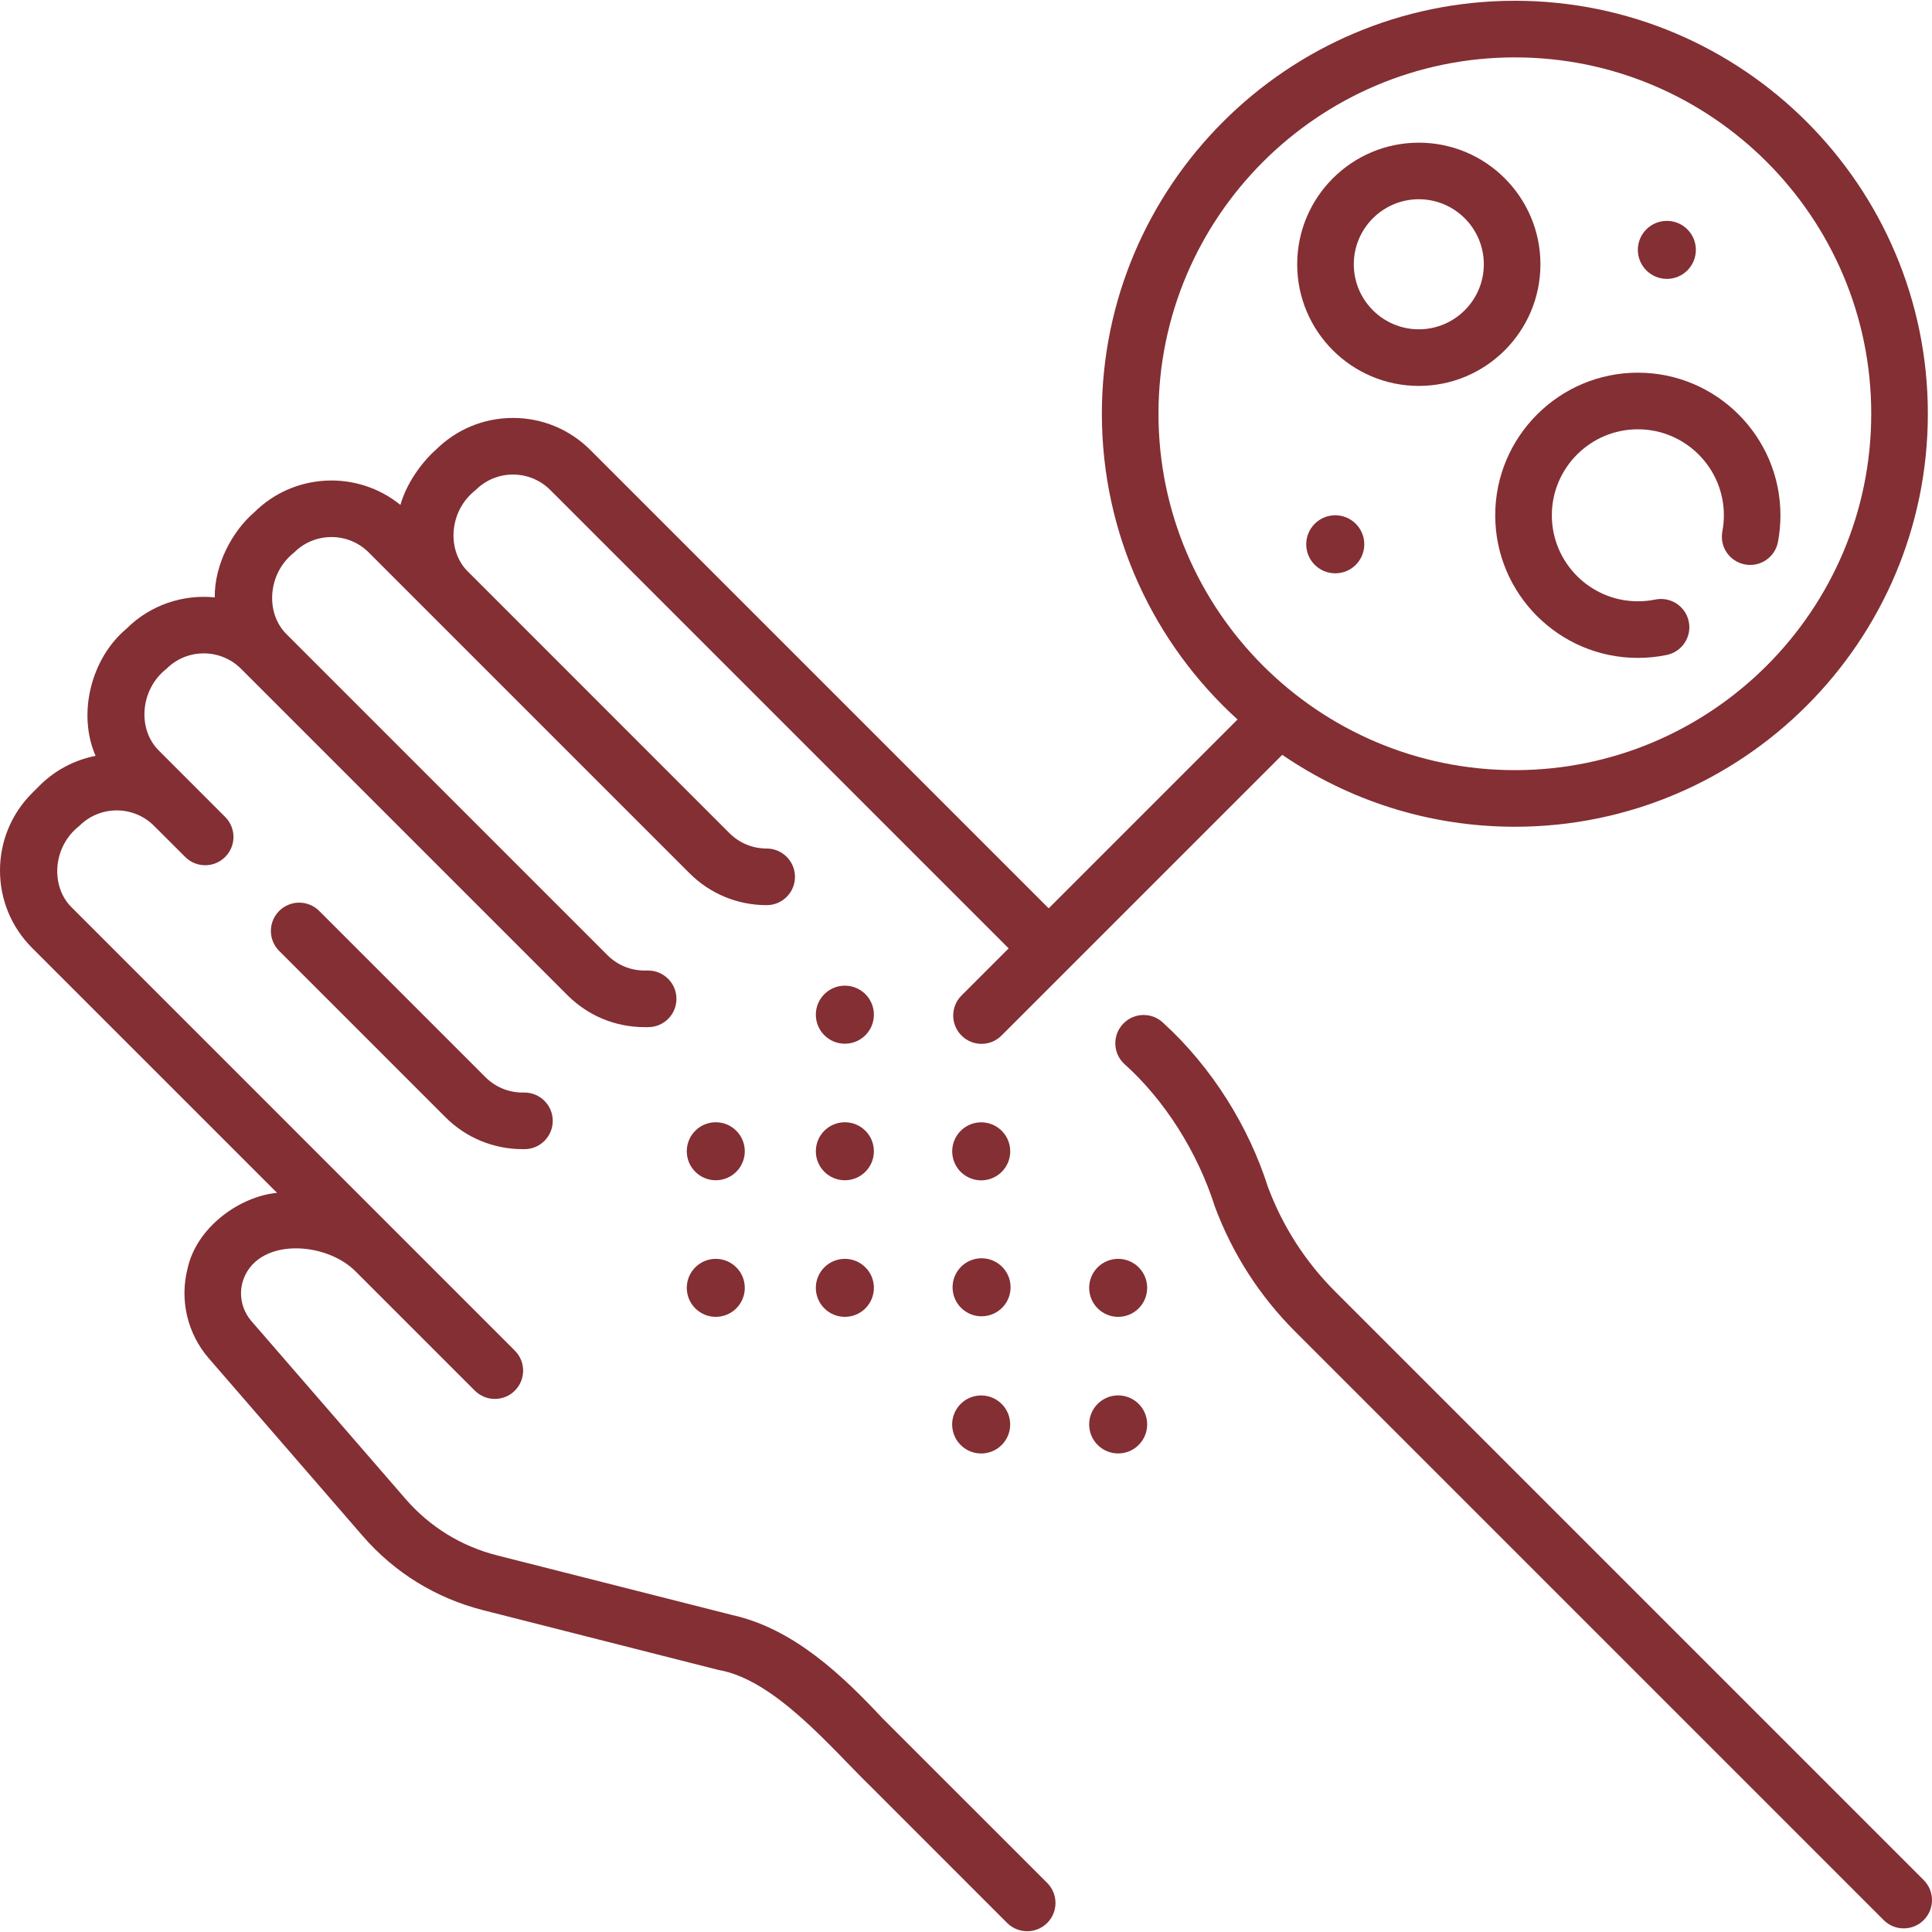
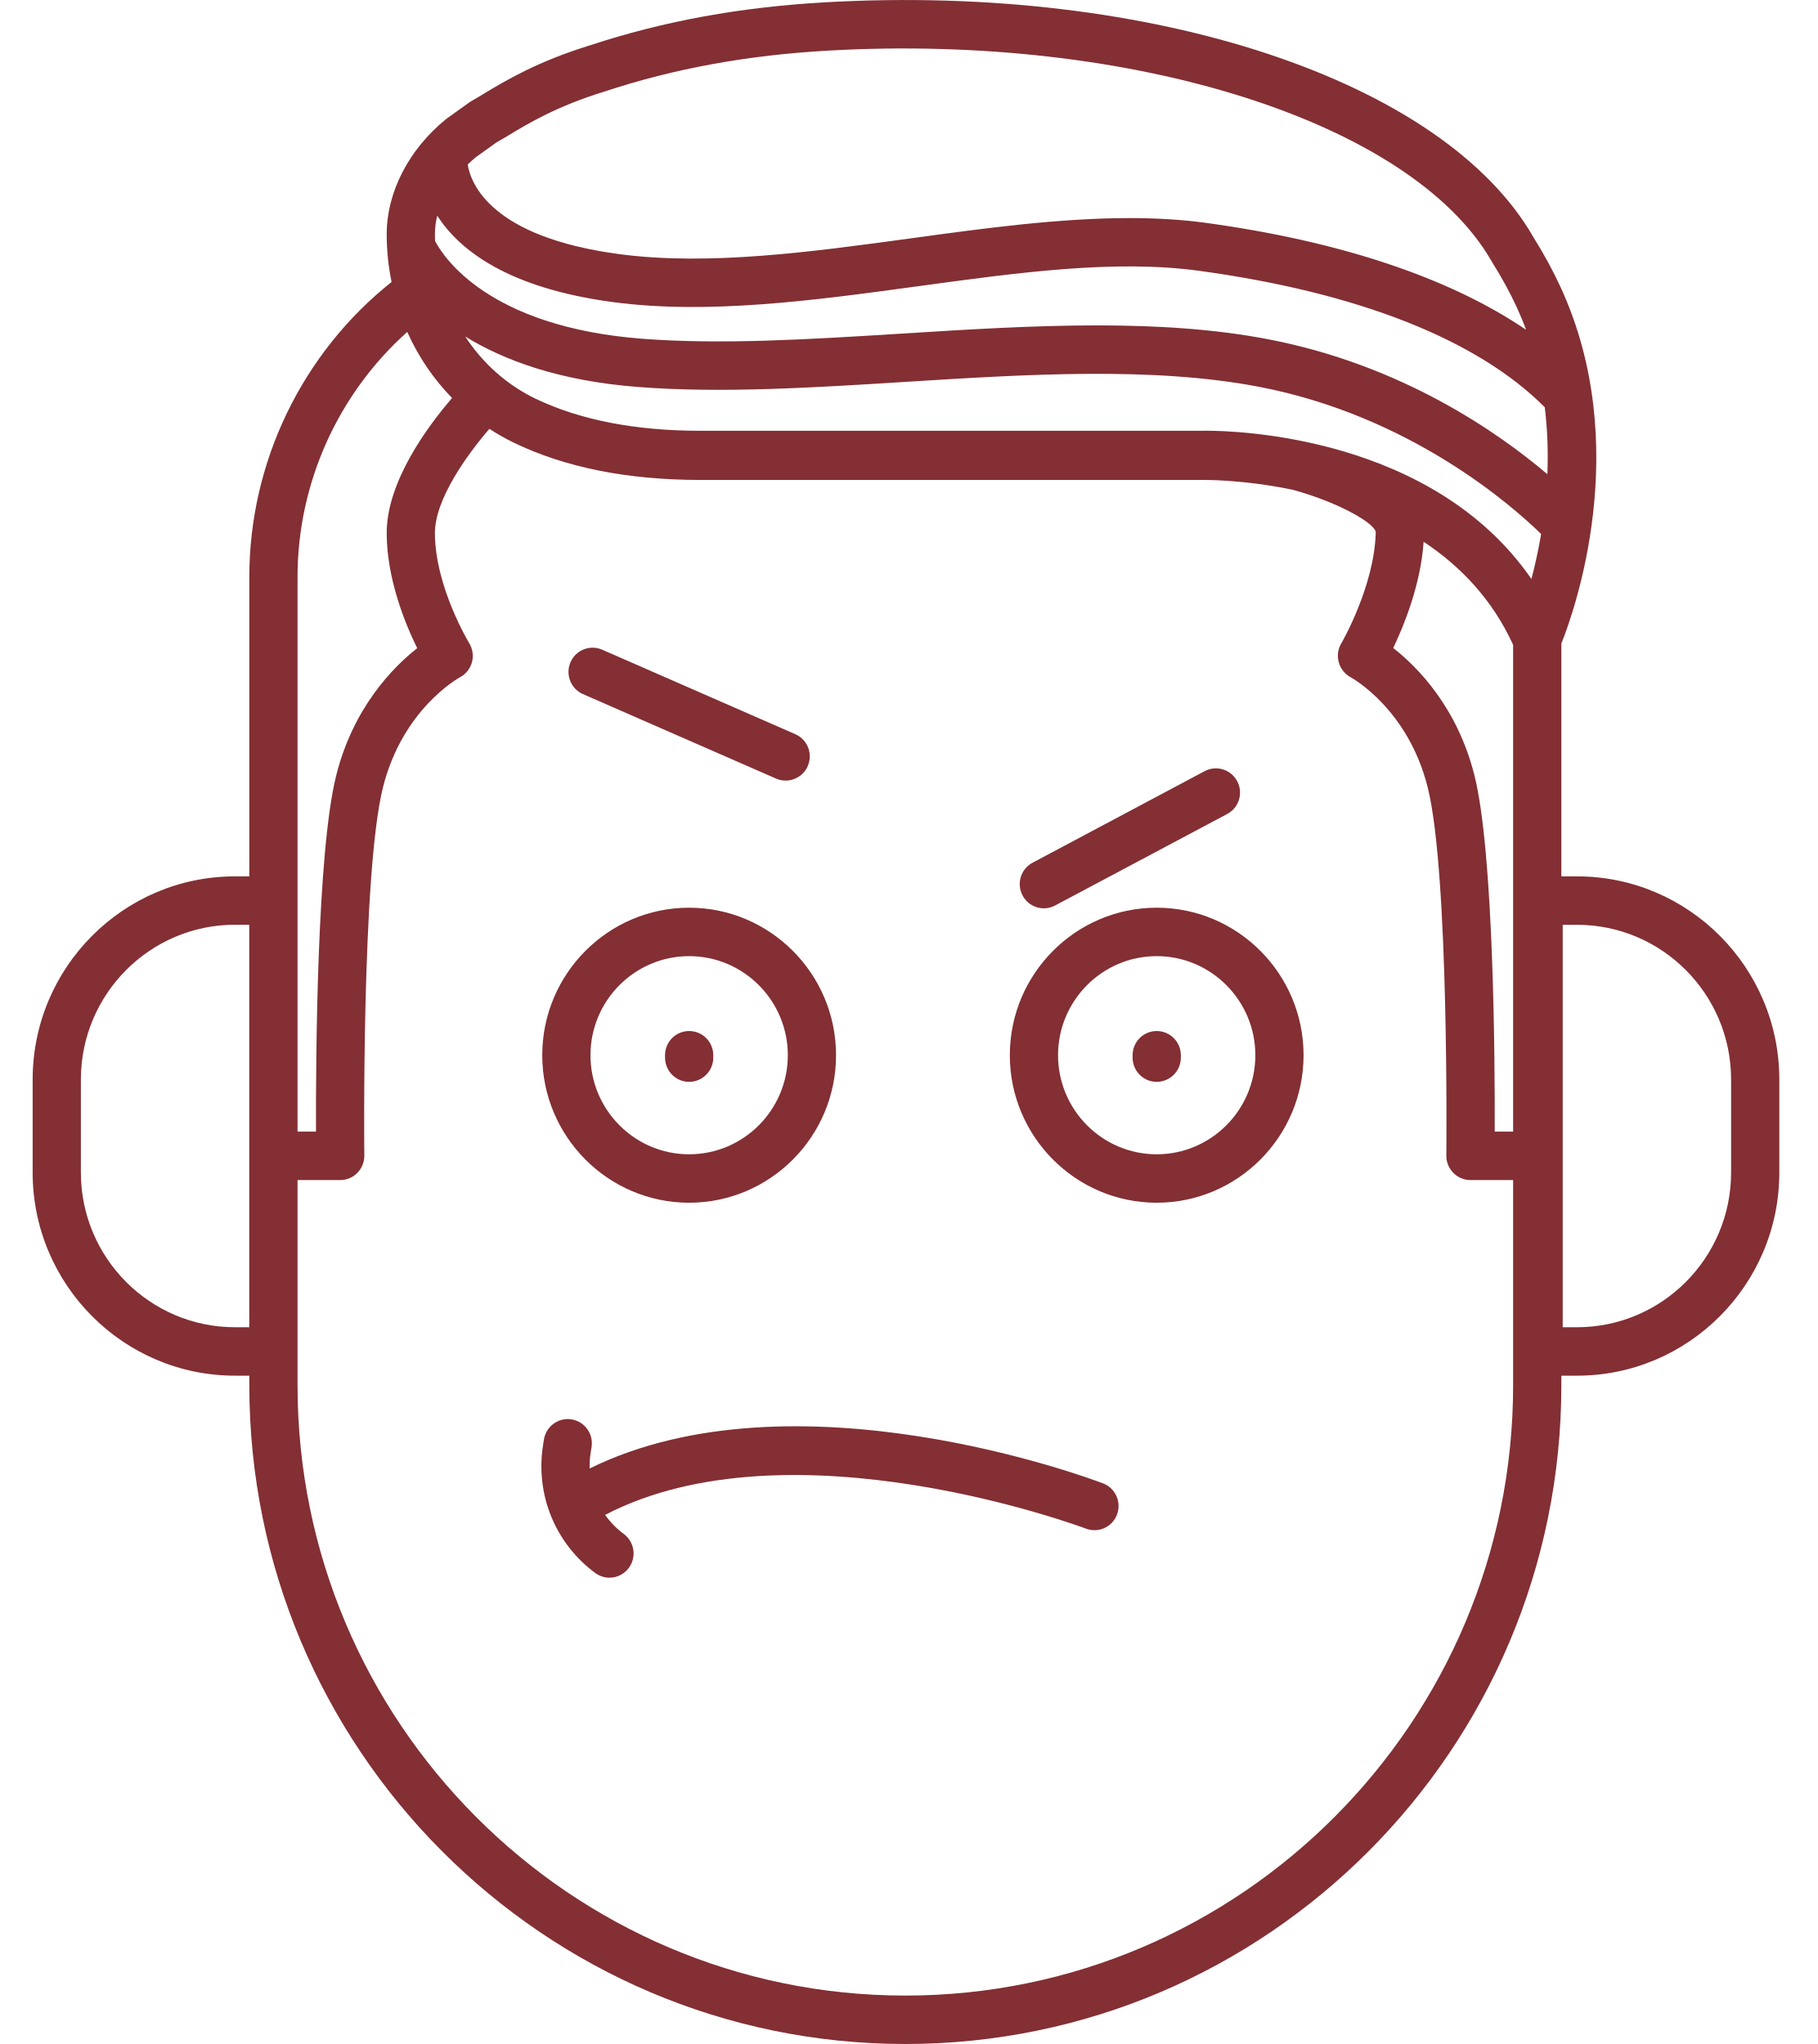
- <svg xmlns="http://www.w3.org/2000/svg" width="40" height="40" viewBox="0 0 40 40" fill="none">
-   <path d="M39.828 38.925L27.647 26.744C27.028 26.125 26.558 25.395 26.251 24.575C25.855 23.328 25.095 22.102 24.092 21.186C23.863 20.957 23.492 20.957 23.263 21.186C23.034 21.415 23.034 21.786 23.263 22.014C24.111 22.769 24.796 23.855 25.154 24.986C25.52 25.964 26.08 26.834 26.818 27.572L39 39.754C39.114 39.868 39.264 39.925 39.414 39.925C39.564 39.925 39.714 39.868 39.828 39.754C40.057 39.525 40.057 39.154 39.828 38.925Z" fill="#832F34" />
-   <path d="M10.821 22.62C10.53 22.62 10.256 22.507 10.05 22.301L6.609 18.86C6.38 18.631 6.009 18.631 5.78 18.86C5.551 19.089 5.551 19.46 5.78 19.688L9.222 23.13C9.649 23.557 10.217 23.792 10.821 23.792H10.858C11.181 23.792 11.444 23.53 11.444 23.206C11.444 22.883 11.181 22.62 10.858 22.62H10.821V22.62Z" fill="#832F34" />
-   <path d="M26.548 15.628C27.92 16.567 29.579 17.117 31.364 17.117C36.078 17.117 39.914 13.281 39.914 8.566C39.914 3.852 36.078 0.016 31.364 0.016C26.649 0.016 22.813 3.852 22.813 8.566C22.813 11.073 23.898 13.331 25.622 14.896L21.712 18.806L12.222 9.316C11.794 8.889 11.226 8.653 10.621 8.653C10.016 8.653 9.448 8.889 9.02 9.316C8.73 9.573 8.416 10.007 8.29 10.454C7.402 9.731 6.089 9.783 5.261 10.61C4.807 10.999 4.439 11.692 4.446 12.368C3.793 12.303 3.117 12.519 2.617 13.018C1.89 13.626 1.596 14.771 1.979 15.649C1.552 15.733 1.145 15.939 0.816 16.269L0.663 16.422C0.236 16.849 0 17.418 0 18.023C0 18.628 0.236 19.196 0.663 19.624L5.736 24.697C4.979 24.766 4.078 25.393 3.885 26.256C3.715 26.912 3.878 27.609 4.322 28.122L7.509 31.8C8.166 32.559 9.028 33.09 10.002 33.337L14.873 34.574C16.047 34.773 17.226 36.212 18.027 36.987L20.852 39.813C20.966 39.927 21.116 39.984 21.266 39.984C21.416 39.984 21.566 39.927 21.681 39.813C21.91 39.584 21.91 39.213 21.681 38.984L18.273 35.577C17.44 34.687 16.433 33.721 15.162 33.438L10.29 32.202C9.55 32.014 8.895 31.61 8.395 31.032L5.208 27.355C5.014 27.13 4.945 26.837 5.02 26.55C5.289 25.612 6.748 25.683 7.378 26.339L9.831 28.792C10.06 29.02 10.431 29.02 10.659 28.792C10.888 28.563 10.888 28.192 10.659 27.963L1.492 18.795C1.047 18.37 1.076 17.541 1.644 17.098C2.07 16.672 2.763 16.672 3.189 17.098L3.834 17.742C4.063 17.971 4.434 17.971 4.662 17.742C4.891 17.514 4.891 17.142 4.662 16.914L3.294 15.545C2.838 15.1 2.901 14.273 3.446 13.847C3.872 13.421 4.565 13.421 4.991 13.847L11.748 20.604C12.175 21.031 12.743 21.266 13.347 21.266H13.419C13.743 21.266 14.005 21.004 14.005 20.68C14.005 20.357 13.743 20.094 13.419 20.094H13.347C13.056 20.094 12.782 19.981 12.576 19.775L5.938 13.136C5.482 12.691 5.545 11.864 6.09 11.439C6.296 11.232 6.571 11.119 6.863 11.119C7.154 11.119 7.429 11.232 7.635 11.439L14.274 18.078C14.701 18.505 15.269 18.74 15.873 18.74C16.197 18.74 16.459 18.478 16.459 18.154C16.459 17.831 16.197 17.568 15.873 17.568C15.582 17.568 15.308 17.455 15.102 17.249L9.696 11.842C9.251 11.417 9.28 10.588 9.849 10.145C10.055 9.939 10.329 9.825 10.621 9.825C10.913 9.825 11.187 9.939 11.393 10.145L20.883 19.635L19.907 20.611C19.678 20.84 19.678 21.211 19.907 21.44C20.021 21.554 20.171 21.612 20.321 21.612C20.471 21.612 20.621 21.554 20.735 21.44L26.548 15.628ZM23.985 8.566C23.985 4.498 27.295 1.188 31.364 1.188C35.432 1.188 38.742 4.498 38.742 8.566C38.742 12.635 35.432 15.945 31.364 15.945C27.295 15.945 23.985 12.635 23.985 8.566Z" fill="#832F34" />
-   <path d="M20.41 30.085C20.738 30.032 20.96 29.724 20.907 29.396C20.854 29.069 20.545 28.846 20.218 28.899C19.89 28.952 19.668 29.261 19.721 29.588C19.774 29.916 20.082 30.138 20.41 30.085Z" fill="#832F34" />
-   <path d="M23.15 30.092C23.482 30.092 23.751 29.823 23.751 29.491C23.751 29.159 23.482 28.89 23.15 28.89C22.819 28.89 22.55 29.159 22.55 29.491C22.55 29.823 22.819 30.092 23.15 30.092Z" fill="#832F34" />
-   <path d="M14.819 27.264C15.151 27.264 15.42 26.995 15.42 26.663C15.42 26.332 15.151 26.063 14.819 26.063C14.488 26.063 14.219 26.332 14.219 26.663C14.219 26.995 14.488 27.264 14.819 27.264Z" fill="#832F34" />
-   <path d="M17.492 27.264C17.824 27.264 18.093 26.995 18.093 26.663C18.093 26.332 17.824 26.063 17.492 26.063C17.16 26.063 16.891 26.332 16.891 26.663C16.891 26.995 17.16 27.264 17.492 27.264Z" fill="#832F34" />
-   <path d="M20.461 27.236C20.784 27.16 20.983 26.836 20.907 26.514C20.831 26.191 20.507 25.991 20.184 26.067C19.862 26.143 19.662 26.467 19.738 26.79C19.814 27.113 20.138 27.313 20.461 27.236Z" fill="#832F34" />
-   <path d="M23.15 27.264C23.482 27.264 23.751 26.995 23.751 26.663C23.751 26.332 23.482 26.063 23.15 26.063C22.819 26.063 22.55 26.332 22.55 26.663C22.55 26.995 22.819 27.264 23.15 27.264Z" fill="#832F34" />
-   <path d="M14.819 24.436C15.151 24.436 15.42 24.167 15.42 23.836C15.42 23.504 15.151 23.235 14.819 23.235C14.488 23.235 14.219 23.504 14.219 23.836C14.219 24.167 14.488 24.436 14.819 24.436Z" fill="#832F34" />
-   <path d="M17.492 24.436C17.824 24.436 18.093 24.167 18.093 23.836C18.093 23.504 17.824 23.235 17.492 23.235C17.16 23.235 16.891 23.504 16.891 23.836C16.891 24.167 17.16 24.436 17.492 24.436Z" fill="#832F34" />
-   <path d="M20.411 24.43C20.739 24.377 20.961 24.069 20.908 23.741C20.855 23.414 20.546 23.191 20.219 23.244C19.892 23.297 19.669 23.606 19.722 23.934C19.775 24.261 20.084 24.483 20.411 24.43Z" fill="#832F34" />
-   <path d="M17.492 21.609C17.824 21.609 18.093 21.34 18.093 21.008C18.093 20.676 17.824 20.407 17.492 20.407C17.16 20.407 16.891 20.676 16.891 21.008C16.891 21.34 17.16 21.609 17.492 21.609Z" fill="#832F34" />
-   <path d="M29.375 7.99C30.764 7.99 31.893 6.861 31.893 5.472C31.893 4.083 30.764 2.954 29.375 2.954C27.986 2.954 26.857 4.083 26.857 5.472C26.857 6.861 27.986 7.99 29.375 7.99ZM29.375 4.125C30.117 4.125 30.721 4.729 30.721 5.472C30.721 6.214 30.117 6.818 29.375 6.818C28.633 6.818 28.029 6.214 28.029 5.472C28.029 4.729 28.633 4.125 29.375 4.125Z" fill="#832F34" />
-   <path d="M30.957 10.669C30.957 12.297 32.282 13.621 33.91 13.621C34.111 13.621 34.312 13.601 34.508 13.56C34.825 13.495 35.029 13.185 34.964 12.868C34.898 12.551 34.588 12.348 34.271 12.413C34.153 12.437 34.032 12.449 33.91 12.449C32.928 12.449 32.129 11.65 32.129 10.669C32.129 9.687 32.928 8.888 33.91 8.888C34.892 8.888 35.691 9.687 35.691 10.669C35.691 10.781 35.68 10.893 35.66 11.002C35.599 11.32 35.808 11.626 36.126 11.686C36.444 11.747 36.751 11.537 36.811 11.22C36.845 11.039 36.862 10.854 36.862 10.669C36.862 9.041 35.538 7.716 33.91 7.716C32.282 7.716 30.957 9.041 30.957 10.669Z" fill="#832F34" />
-   <path d="M27.645 10.668C27.314 10.668 27.044 10.937 27.044 11.269C27.044 11.601 27.314 11.87 27.645 11.87C27.977 11.87 28.246 11.601 28.246 11.269C28.246 10.938 27.977 10.668 27.645 10.668Z" fill="#832F34" />
-   <path d="M34.511 5.774C34.842 5.774 35.111 5.505 35.111 5.173C35.111 4.841 34.842 4.573 34.511 4.573C34.179 4.573 33.91 4.841 33.91 5.173C33.91 5.505 34.179 5.774 34.511 5.774Z" fill="#832F34" />
+ <svg xmlns="http://www.w3.org/2000/svg" width="32" height="36" viewBox="0 0 32 36" fill="none">
+   <path d="M15.941 36C9.571 36 4.39 30.795 4.39 24.398V24.229H4.137C2.173 24.229 0.575 22.624 0.575 20.651V19.013C0.575 17.04 2.173 15.435 4.137 15.435H4.39V10.162C4.39 8.14 5.321 6.218 6.895 4.966C6.838 4.692 6.809 4.409 6.809 4.123C6.809 3.386 7.199 2.629 7.854 2.098C7.86 2.093 7.867 2.088 7.874 2.083L8.27 1.799C8.284 1.789 8.299 1.78 8.314 1.772C8.376 1.738 8.445 1.696 8.525 1.647C8.899 1.422 9.463 1.082 10.396 0.796C11.683 0.372 13.041 0.124 14.542 0.04C20.292 -0.285 25.417 1.417 27 4.177C27.203 4.505 27.34 4.758 27.474 5.048C28.768 7.843 27.716 10.776 27.492 11.335V15.435H27.768C29.732 15.435 31.33 17.04 31.33 19.013V20.651C31.33 22.624 29.732 24.229 27.768 24.229H27.492V24.398C27.492 30.795 22.311 36 15.941 36ZM5.239 23.803V24.398C5.239 30.325 10.04 35.147 15.941 35.147C21.842 35.147 26.643 30.325 26.643 24.398V20.784H25.891C25.778 20.784 25.669 20.738 25.59 20.657C25.51 20.576 25.465 20.466 25.467 20.352C25.467 20.303 25.518 15.392 25.14 13.872C24.798 12.498 23.822 11.95 23.78 11.927C23.679 11.871 23.604 11.777 23.573 11.665C23.542 11.553 23.557 11.433 23.616 11.334C23.622 11.324 24.199 10.331 24.224 9.38C24.228 9.229 23.598 8.858 22.772 8.628C21.873 8.441 21.188 8.453 21.171 8.453C21.167 8.453 21.163 8.453 21.16 8.453H12.33C11.053 8.453 9.949 8.233 9.05 7.798C8.9 7.725 8.755 7.643 8.617 7.553C8.22 8.013 7.656 8.798 7.658 9.39C7.66 10.333 8.256 11.318 8.262 11.328C8.323 11.428 8.341 11.55 8.31 11.664C8.279 11.777 8.203 11.873 8.099 11.928C8.06 11.95 7.084 12.498 6.742 13.872C6.364 15.393 6.414 20.303 6.415 20.352C6.416 20.466 6.372 20.576 6.292 20.657C6.213 20.738 6.104 20.784 5.991 20.784H5.239V23.803H5.239ZM27.516 23.376H27.768C29.264 23.376 30.481 22.154 30.481 20.651V19.013C30.481 17.51 29.264 16.288 27.768 16.288H27.516V23.376ZM4.137 16.287C2.641 16.287 1.424 17.51 1.424 19.013V20.651C1.424 22.154 2.641 23.376 4.137 23.376H4.389V16.287H4.137ZM26.319 19.931H26.643V11.358C26.274 10.548 25.703 9.963 25.067 9.542C25.016 10.288 24.728 11.002 24.532 11.413C24.961 11.749 25.664 12.46 25.964 13.665C26.303 15.029 26.323 18.669 26.319 19.931ZM5.239 19.931H5.564C5.56 18.669 5.579 15.029 5.918 13.665C6.218 12.464 6.917 11.754 7.346 11.416C7.13 10.977 6.811 10.193 6.809 9.392C6.807 8.487 7.525 7.515 7.96 7.01C7.633 6.675 7.365 6.281 7.171 5.846C5.952 6.936 5.239 8.511 5.239 10.162V19.931ZM21.236 7.586C21.812 7.586 25.237 7.695 26.965 10.197C27.026 9.967 27.086 9.7 27.136 9.405C26.637 8.917 24.838 7.322 22.161 6.811C20.289 6.454 18.078 6.592 15.94 6.726C14.351 6.826 12.707 6.929 11.251 6.817C9.839 6.71 8.861 6.34 8.191 5.926C8.498 6.396 8.925 6.781 9.438 7.026C10.218 7.398 11.19 7.587 12.328 7.587H21.158C21.169 7.586 21.195 7.586 21.236 7.586ZM19.318 5.731C20.358 5.731 21.372 5.792 22.319 5.973C24.672 6.422 26.374 7.611 27.246 8.352C27.261 7.977 27.25 7.58 27.2 7.173C26.017 5.983 23.918 5.153 21.117 4.77C19.634 4.567 17.943 4.798 16.152 5.043C14.348 5.289 12.482 5.544 10.803 5.322C8.941 5.076 8.088 4.403 7.699 3.799C7.672 3.908 7.658 4.016 7.658 4.122C7.658 4.163 7.659 4.203 7.66 4.243C7.799 4.511 8.583 5.758 11.316 5.967C12.713 6.073 14.255 5.977 15.888 5.875C17.028 5.803 18.188 5.731 19.318 5.731ZM19.889 3.841C20.349 3.841 20.799 3.866 21.232 3.925C23.604 4.25 25.523 4.893 26.871 5.808C26.822 5.674 26.766 5.54 26.705 5.407C26.585 5.148 26.46 4.919 26.274 4.618C26.27 4.612 26.266 4.605 26.262 4.598C24.853 2.148 19.947 0.589 14.59 0.891C13.164 0.971 11.876 1.206 10.654 1.609C10.649 1.61 10.643 1.612 10.638 1.614C9.804 1.871 9.298 2.176 8.962 2.379C8.881 2.428 8.808 2.471 8.743 2.507L8.378 2.769C8.328 2.81 8.281 2.853 8.235 2.897C8.289 3.233 8.642 4.177 10.914 4.477C12.48 4.684 14.289 4.437 16.038 4.198C17.327 4.021 18.648 3.841 19.889 3.841ZM10.732 27.787C10.644 27.787 10.556 27.76 10.48 27.704C9.774 27.181 9.423 26.316 9.563 25.447L9.578 25.351C9.616 25.119 9.835 24.961 10.065 24.999C10.297 25.037 10.454 25.256 10.416 25.488L10.401 25.583C10.386 25.677 10.38 25.771 10.382 25.864C13.988 24.088 19.197 26.04 19.422 26.126C19.641 26.209 19.751 26.456 19.668 26.676C19.585 26.896 19.34 27.006 19.121 26.923C19.069 26.903 13.926 24.979 10.655 26.681C10.744 26.808 10.855 26.922 10.984 27.017C11.172 27.157 11.213 27.424 11.073 27.614C10.99 27.727 10.862 27.787 10.732 27.787ZM20.367 21.183C18.941 21.183 17.781 20.017 17.781 18.585C17.781 17.153 18.941 15.987 20.367 15.987C21.793 15.987 22.953 17.153 22.953 18.585C22.953 20.017 21.793 21.183 20.367 21.183ZM20.367 16.84C19.409 16.84 18.63 17.623 18.63 18.585C18.63 19.547 19.409 20.33 20.367 20.33C21.325 20.33 22.104 19.547 22.104 18.585C22.104 17.623 21.325 16.84 20.367 16.84ZM12.134 21.183C10.708 21.183 9.548 20.017 9.548 18.585C9.548 17.153 10.708 15.987 12.134 15.987C13.56 15.987 14.721 17.153 14.721 18.585C14.721 20.017 13.561 21.183 12.134 21.183ZM12.134 16.84C11.176 16.84 10.397 17.623 10.397 18.585C10.397 19.547 11.176 20.33 12.134 20.33C13.092 20.33 13.872 19.547 13.872 18.585C13.872 17.623 13.092 16.84 12.134 16.84ZM20.367 19.054C20.133 19.054 19.943 18.863 19.943 18.628V18.585C19.943 18.349 20.133 18.159 20.367 18.159C20.602 18.159 20.792 18.349 20.792 18.585V18.628C20.792 18.863 20.602 19.054 20.367 19.054ZM12.134 19.054C11.9 19.054 11.71 18.863 11.71 18.628V18.585C11.71 18.349 11.9 18.159 12.134 18.159C12.369 18.159 12.559 18.349 12.559 18.585V18.628C12.559 18.863 12.369 19.054 12.134 19.054ZM18.38 15.998C18.228 15.998 18.081 15.916 18.005 15.771C17.895 15.563 17.974 15.305 18.181 15.195L21.211 13.582C21.419 13.472 21.675 13.552 21.785 13.76C21.895 13.968 21.816 14.226 21.609 14.336L18.578 15.948C18.515 15.982 18.447 15.998 18.38 15.998ZM13.834 13.748C13.777 13.748 13.72 13.737 13.665 13.713L10.265 12.225C10.05 12.131 9.952 11.88 10.045 11.664C10.139 11.447 10.389 11.349 10.604 11.443L14.004 12.931C14.219 13.025 14.317 13.276 14.223 13.492C14.154 13.652 13.998 13.748 13.834 13.748Z" fill="#832F34" />
</svg>
